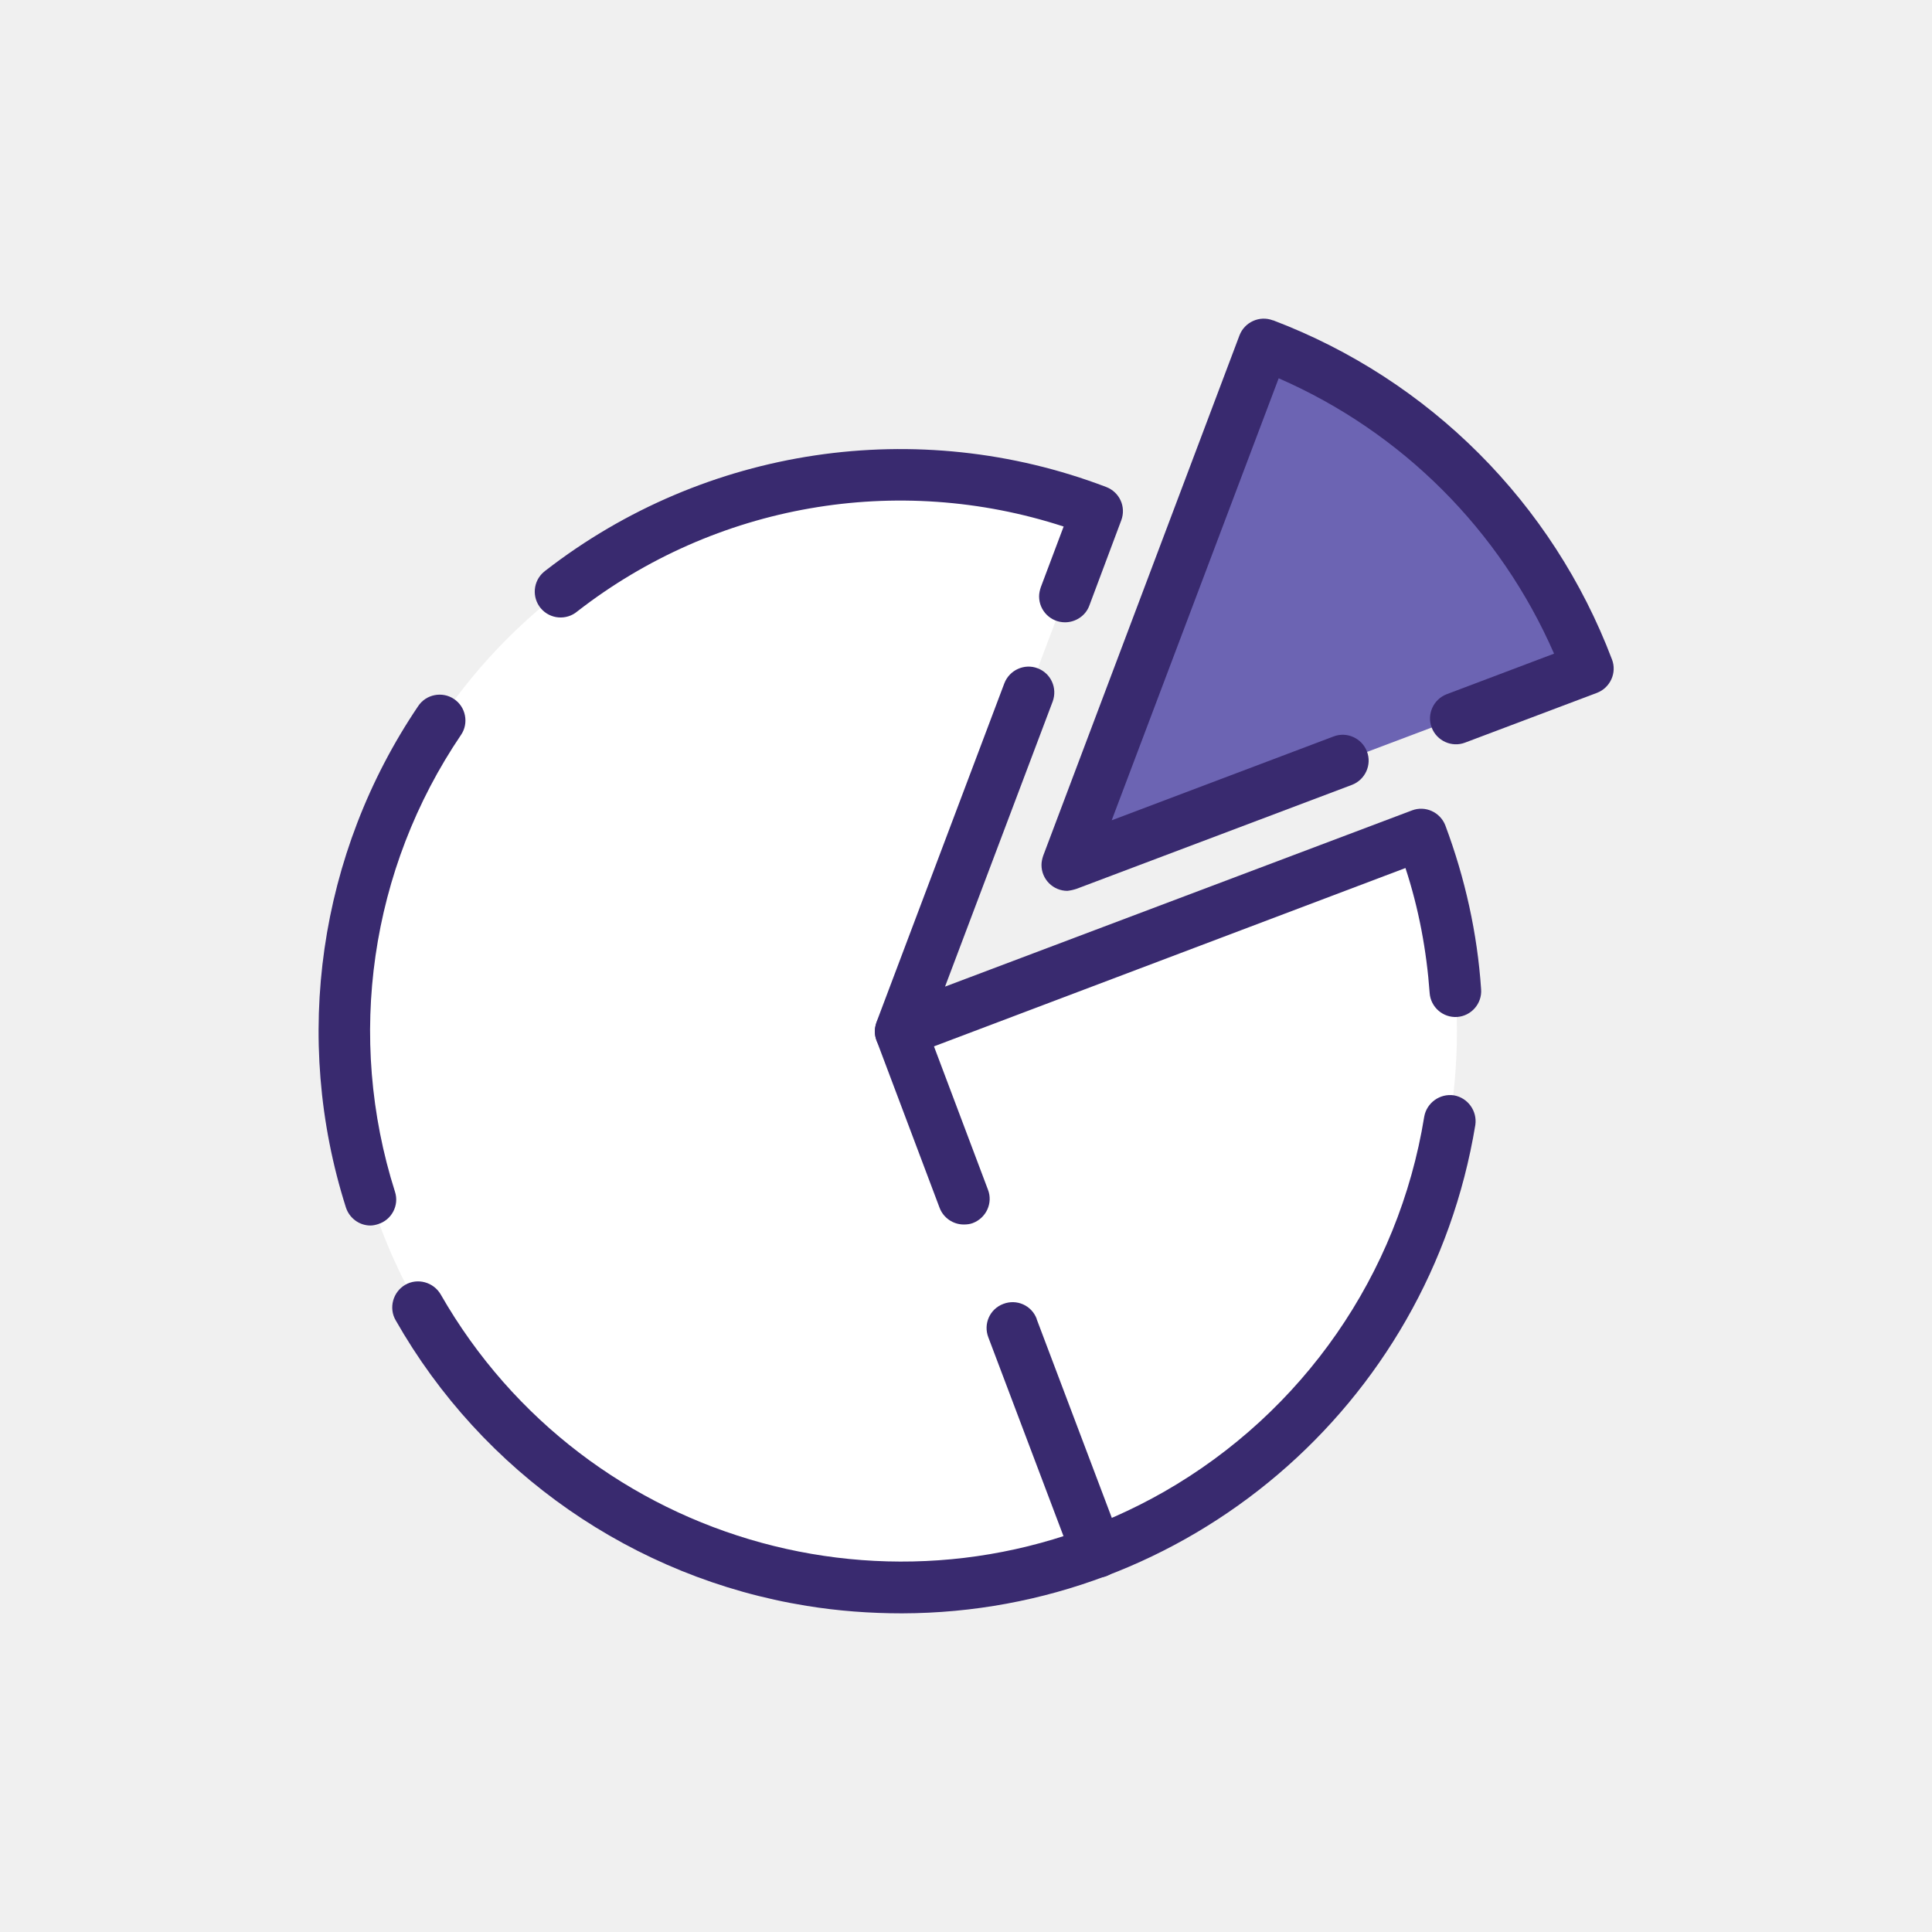
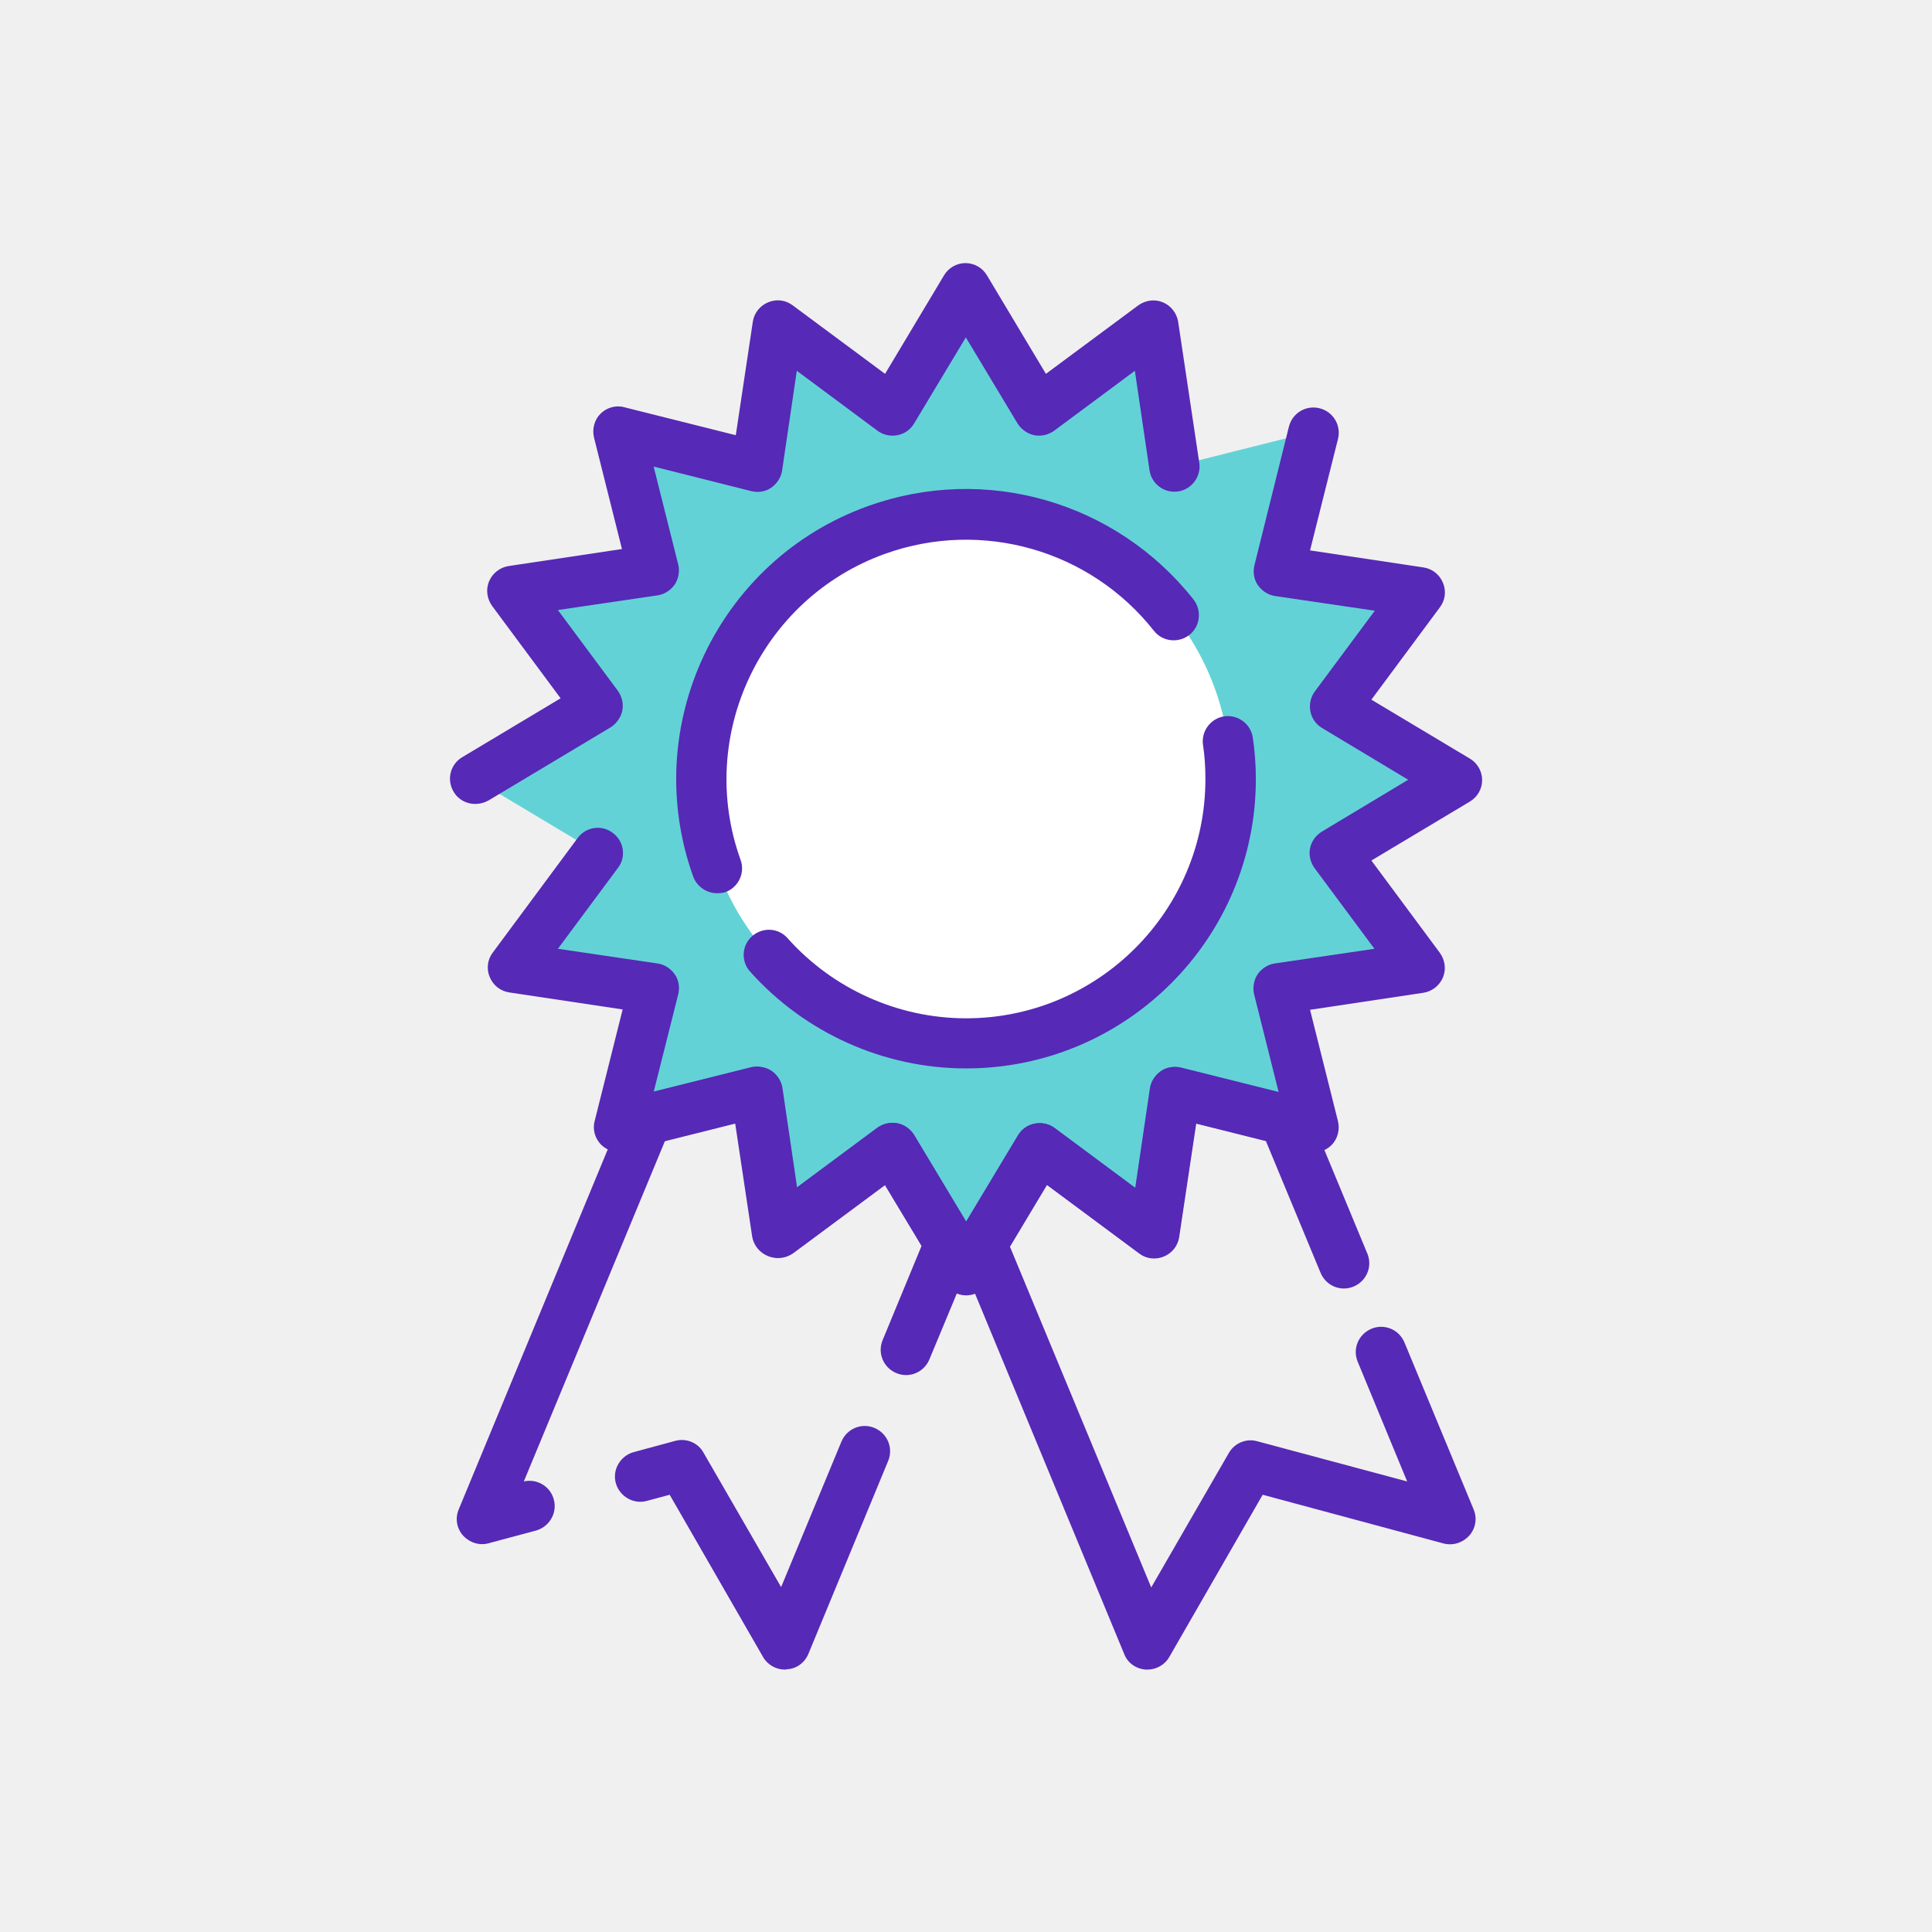
<svg xmlns="http://www.w3.org/2000/svg" version="1.1" id="Layer_1" x="0px" y="0px" viewBox="0 0 566.9 566.9" style="enable-background:new 0 0 566.9 566.9;" xml:space="preserve">
  <style type="text/css">
- 	.st0{fill:#FFFFFF;}
- 	.st1{fill:#6C64B3;}
- 	.st2{fill:#392A6F;}
+ 	.st0{fill:#63D2D6;}
+ 	.st1{fill:#FFFFFF;}
+ 	.st2{fill:#5629B6;}
</style>
-   <path class="st0" d="M321.9,150c-84.3-31.8-178.4,10.8-210.2,95.1s10.8,178.4,95.1,210.2c84.3,31.8,178.4-10.8,210.2-95.1  c14-37.1,14-78,0-115.1l-152.7,57.6L321.9,150z" />
-   <path class="st1" d="M370.8,101.1l-57.6,152.7l152.7-57.6C449.3,152.3,414.6,117.7,370.8,101.1z" />
-   <path class="st2" d="M108.7,359.6c-3.3,0-6.2-2.2-7.2-5.3c-15.8-49.7-8-103.9,21.2-147.1c2.3-3.5,7.1-4.4,10.5-2.1  c3.5,2.3,4.4,7.1,2.1,10.5c-26.7,39.4-33.8,88.8-19.4,134.1c1.3,4-1,8.3-5,9.5C110.3,359.4,109.5,359.6,108.7,359.6z" />
-   <path class="st2" d="M264.3,310.2c-4.2,0-7.6-3.4-7.6-7.6c0-0.9,0.2-1.8,0.5-2.7l37.5-99.4c1.5-3.9,5.9-5.9,9.8-4.4  c3.9,1.5,5.8,5.8,4.4,9.7l-31.6,83.7l137-51.7c3.9-1.5,8.3,0.5,9.8,4.4c0,0,0,0,0,0c5.8,15.5,9.4,31.7,10.5,48.1  c0.3,4.2-2.9,7.8-7,8.1c-4.2,0.3-7.8-2.9-8.1-7c-0.9-12.5-3.2-24.8-7.1-36.7L267,309.7C266.1,310.1,265.2,310.2,264.3,310.2z" />
-   <path class="st2" d="M312.5,182.6c-4.2,0-7.6-3.4-7.6-7.6c0-0.9,0.2-1.8,0.5-2.7l6.7-17.8c-48.8-15.9-102.2-6.6-142.7,24.9  c-3.2,2.7-8,2.3-10.7-0.9c-2.7-3.2-2.3-8,0.9-10.7c0.2-0.1,0.3-0.3,0.5-0.4c46.8-36.3,109.2-45.6,164.5-24.5  c3.9,1.5,5.9,5.8,4.4,9.8l-9.4,25.1C318.5,180.7,315.6,182.6,312.5,182.6z" />
-   <path class="st2" d="M264.7,473.4c-9.4,0-18.8-0.7-28-2.2c-50.8-8.2-95.2-39.1-120.6-83.8c-2.1-3.6-0.8-8.3,2.8-10.4  s8.3-0.8,10.4,2.8c42.7,74.6,137.7,100.5,212.3,57.9c40.7-23.3,68.8-63.7,76.3-110c0.7-4.1,4.6-6.9,8.7-6.3c4.1,0.7,6.9,4.6,6.3,8.7  l0,0C419.3,412.6,348.2,473.2,264.7,473.4z" />
-   <path class="st2" d="M313.2,261.4c-4.2,0-7.6-3.4-7.6-7.6c0-0.9,0.2-1.8,0.5-2.7l57.6-152.7c1.5-3.9,5.9-5.9,9.8-4.4c0,0,0,0,0.1,0  c45.8,17.4,82,53.6,99.4,99.5c1.5,3.9-0.5,8.3-4.4,9.8c0,0,0,0,0,0l-38.7,14.6c-3.9,1.5-8.3-0.5-9.8-4.4c-1.5-3.9,0.5-8.3,4.4-9.8  l31.5-11.9c-15.8-36.2-44.6-65-80.8-80.8l-49,129.7l65.1-24.6c3.9-1.5,8.3,0.5,9.8,4.4c1.5,3.9-0.5,8.3-4.4,9.8l-80.8,30.5  C315,261.1,314.1,261.3,313.2,261.4z" />
-   <path class="st2" d="M282.8,359.3c-3.2,0-6-2-7.1-4.9l-18.5-49.1c-1.5-3.9,0.6-8.3,4.5-9.7c3.9-1.4,8.2,0.5,9.7,4.4l18.5,49.1  c1.5,3.9-0.5,8.3-4.5,9.8C284.6,359.2,283.7,359.3,282.8,359.3L282.8,359.3z" />
-   <path class="st2" d="M321.9,462.9c-3.2,0-6-2-7.1-4.9L290,392.4c-1.5-3.9,0.4-8.3,4.4-9.8c3.9-1.5,8.3,0.4,9.8,4.4c0,0,0,0.1,0,0.1  l24.8,65.6c1.5,3.9-0.5,8.3-4.4,9.8C323.8,462.8,322.9,462.9,321.9,462.9L321.9,462.9z" />
+   <path class="st0" d="M391.8,250.1l35.9-21.5L391.8,207l24.9-33.6l-41.4-6.2l10.1-40.6l-40.6,10.2l-6.2-41.4L305,120.3l-21.5-35.9  L262,120.3l-33.6-24.9l-6.2,41.4l-40.6-10.1l10.1,40.6l-41.4,6.2l24.9,33.6l-35.9,21.5l35.9,21.5l-24.9,33.6l41.4,6.2l-10.1,40.6  l40.6-10.1l6.2,41.4l33.6-24.9l21.5,35.9l21.5-35.9l33.6,24.9l6.2-41.4l40.6,10.1l-10.2-40.6l41.4-6.2L391.8,250.1z" />
+   <g>
+     <circle class="st1" cx="283.5" cy="228.5" r="77.6" />
+   </g>
+   <g>
+     <path class="st2" d="M283.5,380.1L283.5,380.1c-2.6,0-5-1.4-6.3-3.6l-17.3-28.9l-27.1,20.1c-2.1,1.5-4.8,1.9-7.2,0.9   s-4.1-3.2-4.5-5.7l-5-33.3l-32.7,8.2c-2.5,0.6-5.2-0.1-7-1.9s-2.6-4.5-1.9-7l8.2-32.7l-33.3-5c-2.6-0.4-4.7-2.1-5.7-4.5   s-0.7-5.1,0.9-7.2l24.9-33.6c2.4-3.3,7.1-4,10.3-1.5c3.3,2.4,4,7.1,1.5,10.3l-17.6,23.7l29.2,4.3c2.1,0.3,3.9,1.5,5.1,3.2   c1.2,1.7,1.5,3.9,1,5.9l-7.2,28.6l28.7-7.2c2-0.5,4.2-0.1,5.9,1c1.7,1.2,2.9,3,3.2,5.1l4.3,29.2l23.7-17.6c1.7-1.2,3.8-1.7,5.8-1.3   c2,0.4,3.8,1.7,4.9,3.5l15.2,25.3l15.2-25.3c1.1-1.8,2.8-3,4.9-3.4s4.2,0.1,5.8,1.3l23.7,17.6l4.3-29.2c0.3-2.1,1.5-3.9,3.2-5.1   s3.9-1.5,5.9-1l28.7,7.2l-7.2-28.7c-0.5-2-0.1-4.2,1-5.9c1.2-1.7,3-2.9,5.1-3.2l29.2-4.3l-17.6-23.7c-1.2-1.7-1.7-3.8-1.3-5.8   c0.4-2,1.7-3.8,3.5-4.9l25.3-15.2l-25.3-15.2c-1.8-1.1-3-2.8-3.4-4.9c-0.4-2,0.1-4.2,1.3-5.8l17.6-23.7l-29.2-4.3   c-2.1-0.3-3.9-1.5-5.1-3.2s-1.5-3.9-1-5.9l10.1-40.6c1-4,5-6.4,9-5.4s6.4,5,5.4,9l-8.2,32.7l33.3,5c2.6,0.4,4.7,2.1,5.7,4.5   s0.7,5.1-0.9,7.2l-20.1,27.1l28.9,17.3c2.2,1.3,3.6,3.7,3.6,6.3s-1.4,5-3.6,6.3l-28.9,17.3l20.1,27.1c1.5,2.1,1.9,4.8,0.9,7.2   c-1,2.4-3.2,4.1-5.7,4.5l-33.3,5l8.2,32.7c0.6,2.5-0.1,5.2-1.9,7s-4.5,2.6-7,1.9l-32.7-8.2l-5,33.3c-0.4,2.6-2.1,4.7-4.5,5.7   s-5.1,0.7-7.2-0.9l-27.1-20.1l-17.3,28.9C288.5,378.7,286.1,380.1,283.5,380.1z M139.4,235.9c-2.5,0-5-1.3-6.3-3.6   c-2.1-3.5-1-8,2.5-10.1l28.9-17.3l-20.1-27.1c-1.5-2.1-1.9-4.8-0.9-7.2s3.2-4.1,5.7-4.5l33.3-5l-8.2-32.7c-0.6-2.5,0.1-5.2,1.9-7   c1.8-1.8,4.5-2.6,7-1.9l32.7,8.2l5-33.3c0.4-2.6,2.1-4.7,4.5-5.7s5.1-0.7,7.2,0.9l27.1,20.1L277,80.8c1.3-2.2,3.7-3.6,6.3-3.6l0,0   c2.6,0,5,1.4,6.3,3.6l17.3,28.9L334,89.6c2.1-1.5,4.8-1.9,7.2-0.9c2.4,1,4.1,3.2,4.5,5.7l6.2,41.4c0.6,4-2.2,7.8-6.2,8.4   c-4.1,0.6-7.8-2.2-8.4-6.2l-4.3-29.2l-23.7,17.6c-1.7,1.2-3.8,1.7-5.8,1.3s-3.8-1.7-4.9-3.4L283.4,99l-15.2,25.3   c-1.1,1.8-2.8,3-4.9,3.4c-2,0.4-4.2-0.1-5.8-1.3l-23.7-17.6l-4.3,29.2c-0.3,2.1-1.5,3.9-3.2,5.1c-1.7,1.2-3.9,1.5-5.9,1l-28.6-7.2   l7.2,28.7c0.5,2,0.1,4.2-1,5.9c-1.2,1.7-3,2.9-5.1,3.2l-29.2,4.3l17.6,23.7c1.2,1.7,1.7,3.8,1.3,5.8s-1.7,3.8-3.4,4.9l-35.9,21.5   C142,235.6,140.7,235.9,139.4,235.9z" />
+     <path class="st2" d="M210.4,262.1c-3,0-5.9-1.9-7-4.9c-15.8-44.1,7.2-92.9,51.3-108.7c34.5-12.4,72.8-1.3,95.5,27.4   c2.5,3.2,2,7.9-1.2,10.4s-7.9,2-10.4-1.2c-18.7-23.7-50.4-32.8-78.9-22.6c-36.4,13.1-55.5,53.4-42.4,89.8c1.4,3.8-0.6,8.1-4.5,9.5   C212.1,262,211.3,262.1,210.4,262.1z" />
+     <path class="st2" d="M283.5,313.5c-24.2,0-47.3-10.4-63.4-28.4c-2.7-3-2.5-7.7,0.6-10.4c3-2.7,7.7-2.5,10.4,0.6   c13.3,14.9,32.4,23.5,52.4,23.5c38.7,0,70.2-31.5,70.2-70.2c0-3.4-0.2-6.7-0.7-10c-0.6-4,2.2-7.8,6.2-8.4c4-0.6,7.8,2.2,8.4,6.2   s0.9,8.1,0.9,12.2C368.5,275.4,330.4,313.5,283.5,313.5z" />
+     <path class="st2" d="M336.7,489.9c-0.2,0-0.3,0-0.5,0c-2.8-0.2-5.3-1.9-6.3-4.5L281.3,368c-0.9-2.2-0.7-4.6,0.5-6.6l17-28.3   c1.1-1.8,2.8-3,4.9-3.4s4.2,0.1,5.8,1.3l23.7,17.6l4.4-29.2c0.3-2.1,1.5-3.9,3.2-5.1s3.9-1.5,5.9-1l32,8c2.3,0.6,4.1,2.2,5,4.3   l17.5,42.2c1.6,3.8-0.2,8.1-4,9.7s-8.1-0.2-9.7-4l-16.1-38.8l-20.5-5.1l-5,33.3c-0.4,2.6-2.1,4.7-4.5,5.7s-5.1,0.7-7.2-0.9   l-27-20.1l-10.9,18.1l41.5,100.1l22.8-39.5c1.7-2.9,5.1-4.3,8.3-3.4l44,11.8l-14.5-35.1c-1.6-3.8,0.2-8.1,4-9.7s8.1,0.2,9.7,4   l20.3,49c1.1,2.6,0.6,5.6-1.3,7.7s-4.8,3-7.5,2.3l-53.1-14.3l-27.4,47.6C341.8,488.5,339.3,489.9,336.7,489.9z" />
+     <path class="st2" d="M230.3,489.9c-2.6,0-5.1-1.4-6.4-3.7l-27.4-47.6l-6.7,1.8c-3.9,1.1-8-1.3-9.1-5.2c-1.1-3.9,1.3-8,5.2-9.1   l12.2-3.3c3.2-0.9,6.7,0.5,8.3,3.4l22.8,39.5l17.7-42.7c1.6-3.8,5.9-5.6,9.7-4c3.8,1.6,5.6,5.9,4,9.7l-23.4,56.6   c-1.1,2.6-3.5,4.4-6.3,4.5C230.6,489.9,230.5,489.9,230.3,489.9z" />
+     <path class="st2" d="M141.5,453.1c-2.1,0-4.1-0.9-5.6-2.5c-1.9-2.1-2.4-5.1-1.3-7.7l48.6-117.4c0.9-2.2,2.8-3.8,5-4.3l32-8   c2-0.5,4.2-0.1,5.9,1c1.7,1.2,2.9,3,3.2,5.1l4.4,29.2l23.7-17.6c1.7-1.2,3.8-1.7,5.8-1.3c2,0.4,3.8,1.7,4.9,3.4l17,28.3   c1.2,2,1.4,4.5,0.5,6.6l-12.9,31c-1.6,3.8-5.9,5.6-9.7,4c-3.8-1.6-5.6-5.9-4-9.7l11.4-27.6l-10.9-18.1l-27.1,20.1   c-2.1,1.5-4.8,1.9-7.2,0.9s-4.1-3.2-4.5-5.7l-5-33.3l-20.5,5.1l-41.5,100.1c3.8-0.9,7.8,1.4,8.8,5.3c1.1,3.9-1.3,8-5.2,9.1   l-14.2,3.8C142.8,453,142.1,453.1,141.5,453.1z" />
+   </g>
</svg>
